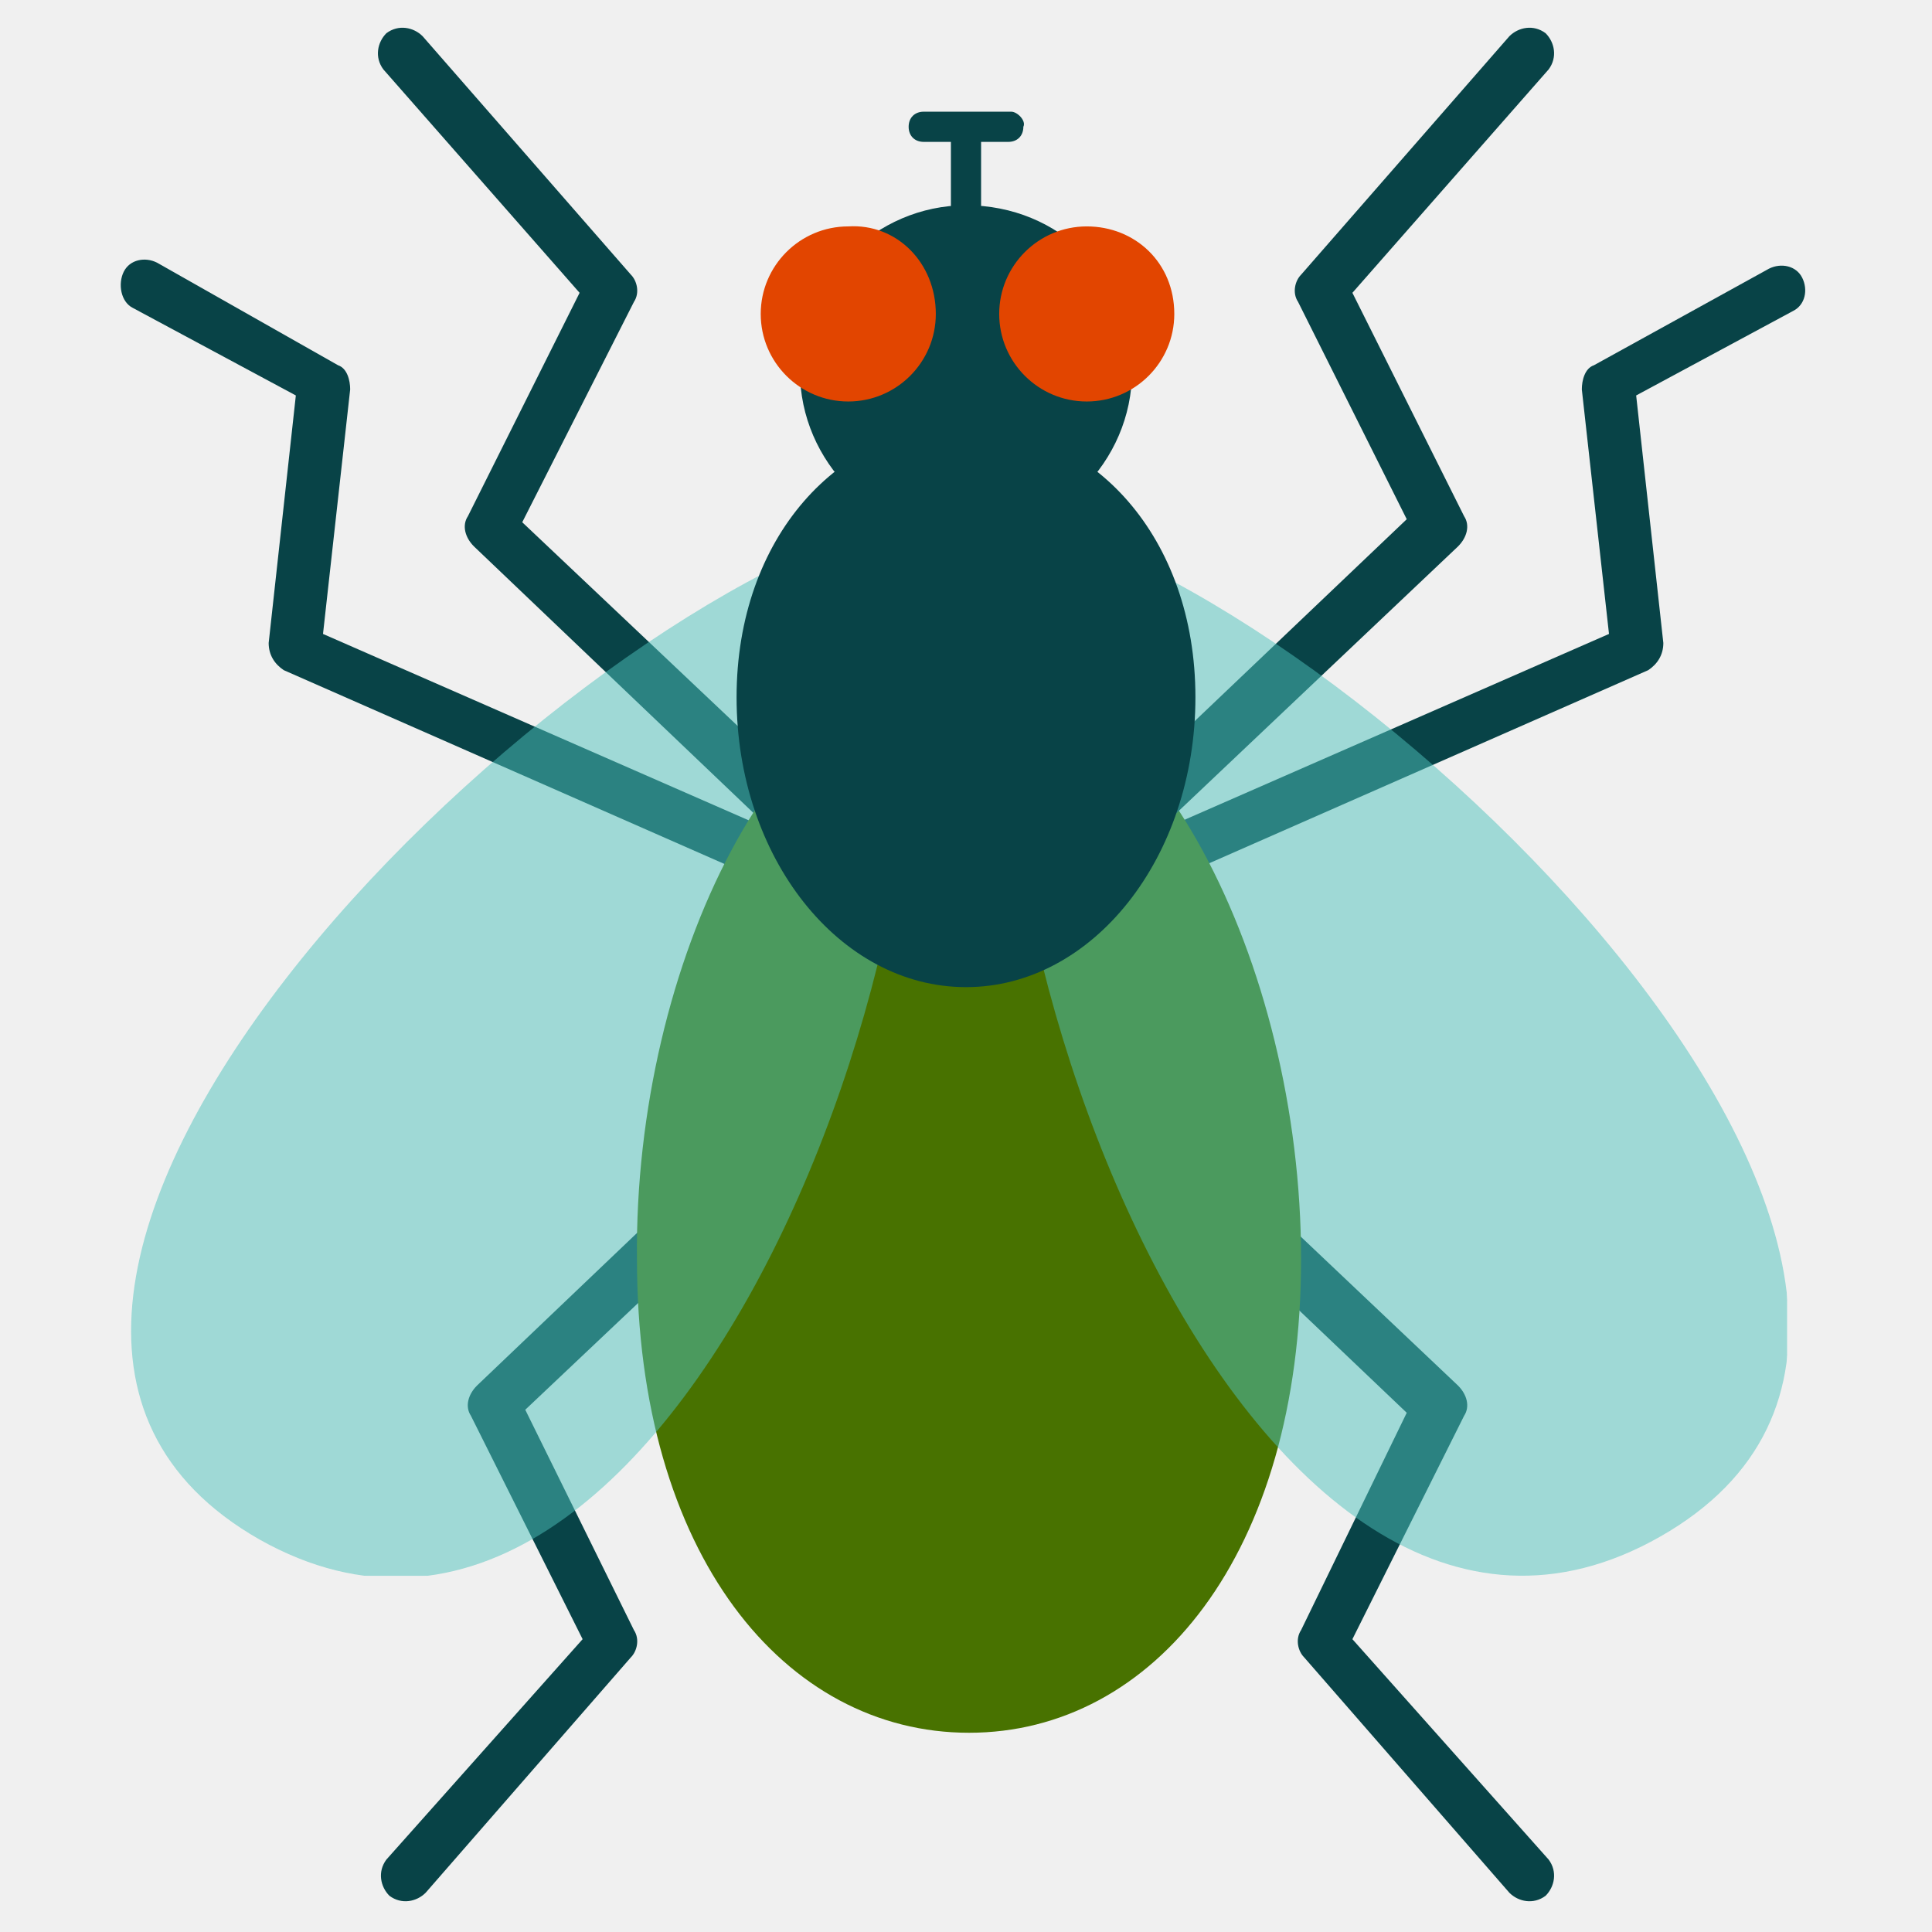
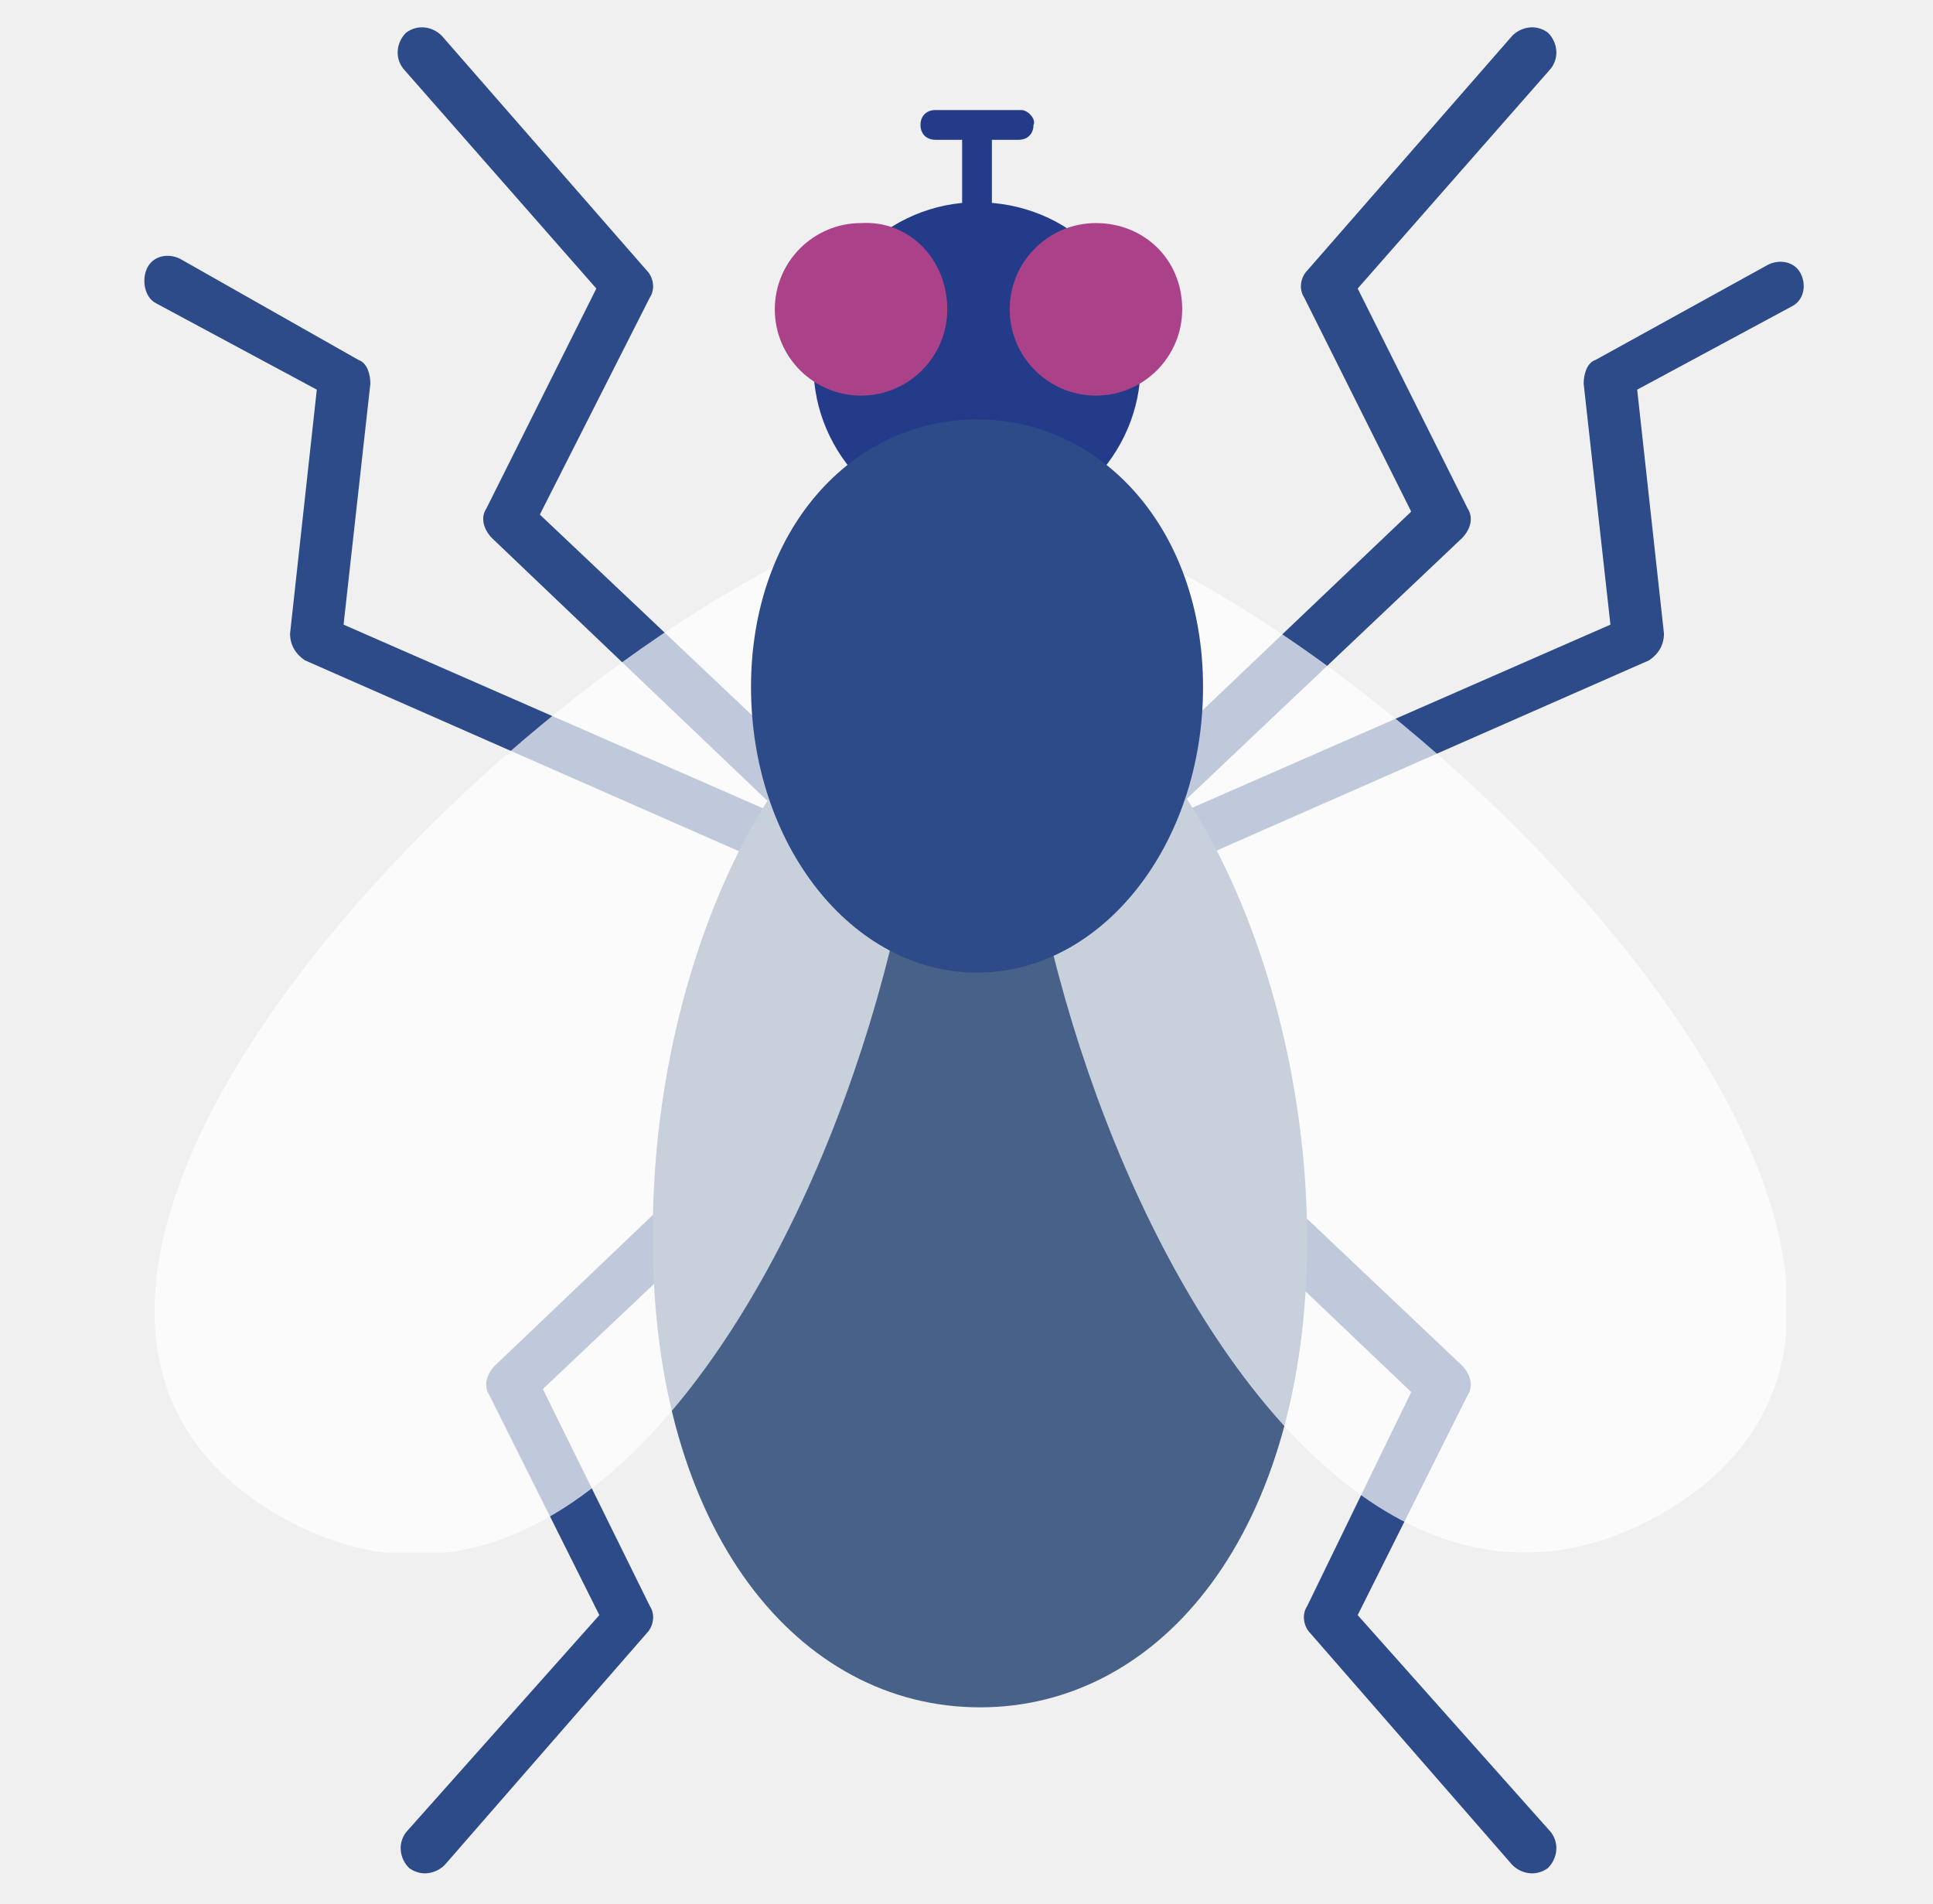
- <svg xmlns="http://www.w3.org/2000/svg" width="64" height="64" viewBox="0 0 64 64" fill="none">
-   <path d="M9.8 13.1L8.9 21.3C8.9 21.7 9.1 22 9.4 22.2L28.5 30.6C28.7 30.7 28.9 30.7 29.1 30.6C29.3 30.5 29.5 30.4 29.6 30.2C29.8 29.8 29.6 29.3 29.2 29.1L10.7 21L11.6 12.9C11.6 12.6 11.5 12.2 11.2 12.1L5.2 8.7C4.8 8.5 4.3 8.6 4.1 9C3.9 9.4 4 10 4.4 10.2L9.8 13.1Z" fill="#084347" />
-   <path d="M19.2 9.7L15.5 17.1C15.3 17.4 15.4 17.8 15.7 18.1L30.8 32.5C31 32.7 31.2 32.7 31.4 32.7C31.6 32.7 31.8 32.6 32 32.4C32.3 32.1 32.3 31.5 32 31.2L17.3 17.3L21 10C21.2 9.7 21.1 9.3 20.9 9.1L14 1.2C13.7 0.9 13.2 0.8 12.8 1.1C12.5 1.4 12.4 1.9 12.7 2.3L19.2 9.7Z" fill="#084347" />
-   <path d="M19.3 54.3L15.6 46.9C15.4 46.6 15.5 46.2 15.8 45.9L30.9 31.5C31.1 31.3 31.3 31.3 31.5 31.3C31.7 31.3 31.9 31.4 32.1 31.6C32.4 31.9 32.4 32.5 32.1 32.8L17.4 46.7L21 54C21.2 54.3 21.1 54.7 20.9 54.9L14.1 62.7C13.8 63 13.3 63.1 12.9 62.8C12.6 62.5 12.5 62 12.8 61.6L19.3 54.3Z" fill="#084347" />
-   <path d="M44.8 54.3L48.5 46.9C48.7 46.6 48.6 46.2 48.3 45.9L33.2 31.6C33 31.4 32.8 31.4 32.6 31.4C32.4 31.4 32.2 31.5 32 31.7C31.7 32 31.7 32.6 32 32.9L46.6 46.8L43.1 54C42.9 54.3 43 54.7 43.2 54.9L50 62.7C50.3 63 50.8 63.1 51.2 62.8C51.5 62.5 51.6 62 51.3 61.6L44.8 54.3Z" fill="#084347" />
-   <path d="M54.2 13.1L55.1 21.3C55.1 21.7 54.9 22 54.6 22.2L35.5 30.6C35.3 30.7 35.1 30.7 34.9 30.6C34.7 30.5 34.5 30.4 34.4 30.2C34.2 29.8 34.4 29.3 34.8 29.1L53.3 21L52.4 12.9C52.4 12.6 52.5 12.2 52.8 12.1L58.6 8.9C59 8.7 59.5 8.8 59.7 9.2C59.9 9.6 59.8 10.1 59.4 10.3L54.2 13.1Z" fill="#084347" />
-   <path d="M43.1 41.7C43.1 51.5 38.2 57.4 32.1 57.4C26 57.4 21.1 51.5 21.1 41.7C21 31.9 25.9 22 32 22C38.1 22 43.1 31.9 43.1 41.7Z" fill="#487200" />
-   <path d="M37.5 12.3C37.5 15.3 35 17.8 32 17.8C29 17.8 26.5 15.3 26.5 12.3C26.5 9.3 29 6.8 32 6.8C35.1 6.8 37.5 9.2 37.5 12.3Z" fill="#084347" />
-   <path d="M44.8 9.7L48.5 17.1C48.7 17.4 48.6 17.8 48.3 18.1L33.2 32.4C33 32.6 32.8 32.6 32.6 32.6C32.4 32.6 32.2 32.5 32 32.3C31.7 32 31.7 31.4 32 31.1L46.6 17.2L43 10C42.8 9.7 42.9 9.3 43.1 9.1L50 1.2C50.3 0.9 50.8 0.8 51.2 1.1C51.5 1.4 51.6 1.9 51.3 2.3L44.8 9.7Z" fill="#084347" />
-   <g opacity="0.5">
-     <mask id="mask0_181_10560" style="mask-type:luminance" maskUnits="userSpaceOnUse" x="33" y="17" width="27" height="36">
-       <path d="M59.2 17.2H33.2V52.2H59.2V17.2Z" fill="white" />
+ <svg xmlns="http://www.w3.org/2000/svg" width="65" height="64" viewBox="0 0 65 64" fill="none">
+   <path d="M10.653 13.1L9.754 21.3C9.754 21.7 9.954 22 10.254 22.2L29.354 30.6C29.553 30.7 29.753 30.7 29.953 30.6C30.154 30.5 30.354 30.4 30.453 30.2C30.654 29.8 30.453 29.3 30.053 29.1L11.553 21L12.454 12.9C12.454 12.6 12.354 12.2 12.053 12.1L6.054 8.7C5.654 8.5 5.154 8.6 4.954 9C4.754 9.4 4.854 10 5.254 10.2L10.653 13.1Z" fill="#2D4B89" />
+   <path d="M20.053 9.7L16.353 17.1C16.153 17.4 16.253 17.8 16.553 18.1L31.653 32.5C31.853 32.7 32.053 32.7 32.253 32.7C32.453 32.7 32.653 32.6 32.853 32.4C33.153 32.1 33.153 31.5 32.853 31.2L18.153 17.3L21.853 10C22.053 9.7 21.953 9.3 21.753 9.1L14.853 1.2C14.553 0.9 14.053 0.8 13.653 1.1C13.353 1.4 13.253 1.9 13.553 2.3L20.053 9.7Z" fill="#2D4B89" />
+   <path d="M20.154 54.3L16.454 46.9C16.254 46.6 16.354 46.2 16.654 45.9L31.754 31.5C31.954 31.3 32.154 31.3 32.354 31.3C32.554 31.3 32.754 31.4 32.954 31.6C33.254 31.9 33.254 32.5 32.954 32.8L18.254 46.7L21.854 54C22.054 54.3 21.954 54.7 21.754 54.9L14.954 62.7C14.654 63 14.154 63.1 13.754 62.8C13.454 62.5 13.354 62 13.654 61.6L20.154 54.3Z" fill="#2D4B89" />
+   <path d="M45.654 54.3L49.354 46.9C49.554 46.6 49.454 46.2 49.154 45.9L34.054 31.6C33.854 31.4 33.654 31.4 33.454 31.4C33.254 31.4 33.054 31.5 32.854 31.7C32.554 32 32.554 32.6 32.854 32.9L47.454 46.8L43.954 54C43.754 54.3 43.854 54.7 44.054 54.9L50.854 62.7C51.154 63 51.654 63.1 52.054 62.8C52.354 62.5 52.454 62 52.154 61.6L45.654 54.3Z" fill="#2D4B89" />
+   <path d="M55.053 13.1L55.953 21.3C55.953 21.7 55.753 22 55.453 22.2L36.353 30.6C36.153 30.7 35.953 30.7 35.753 30.6C35.553 30.5 35.353 30.4 35.253 30.2C35.053 29.8 35.253 29.3 35.653 29.1L54.153 21L53.253 12.9C53.253 12.6 53.353 12.2 53.653 12.1L59.453 8.9C59.853 8.7 60.353 8.8 60.553 9.2C60.753 9.6 60.653 10.1 60.253 10.3L55.053 13.1Z" fill="#2D4B89" />
+   <path d="M43.954 41.7C43.954 51.5 39.054 57.4 32.954 57.4C26.854 57.4 21.954 51.5 21.954 41.7C21.854 31.9 26.754 22 32.854 22C38.954 22 43.954 31.9 43.954 41.7Z" fill="#486189" />
+   <path d="M38.353 12.3C38.353 15.3 35.853 17.8 32.853 17.8C29.854 17.8 27.354 15.3 27.354 12.3C27.354 9.3 29.854 6.8 32.853 6.8C35.953 6.8 38.353 9.2 38.353 12.3Z" fill="#233B89" />
+   <path d="M45.654 9.7L49.354 17.1C49.554 17.4 49.454 17.8 49.154 18.1L34.054 32.4C33.854 32.6 33.654 32.6 33.454 32.6C33.254 32.6 33.054 32.5 32.854 32.3C32.554 32 32.554 31.4 32.854 31.1L47.454 17.2L43.854 10C43.654 9.7 43.754 9.3 43.954 9.1L50.854 1.2C51.154 0.9 51.654 0.8 52.054 1.1C52.354 1.4 52.454 1.9 52.154 2.3L45.654 9.7Z" fill="#2D4B89" />
+   <g opacity="0.7">
+     <mask id="mask0_245_13012" style="mask-type:luminance" maskUnits="userSpaceOnUse" x="34" y="17" width="27" height="36">
+       <path d="M60.054 17.2H34.054V52.2H60.054V17.2Z" fill="white" />
    </mask>
-     <g mask="url(#mask0_181_10560)">
-       <path d="M33.9 17.2C30.5 29.3 41.3 58.7 55 50.9C68.7 43.1 46 20.4 33.9 17.2Z" fill="#4DC1BB" />
+     <g mask="url(#mask0_245_13012)">
+       <path d="M34.754 17.2C31.354 29.3 42.154 58.7 55.854 50.9C69.554 43.1 46.854 20.4 34.754 17.2Z" fill="white" />
    </g>
  </g>
-   <g opacity="0.5">
-     <mask id="mask1_181_10560" style="mask-type:luminance" maskUnits="userSpaceOnUse" x="4" y="17" width="27" height="36">
-       <path d="M30.3 17.2H4.3V52.2H30.3V17.2Z" fill="white" />
+   <g opacity="0.7">
+     <mask id="mask1_245_13012" style="mask-type:luminance" maskUnits="userSpaceOnUse" x="5" y="17" width="27" height="36">
+       <path d="M31.153 17.2H5.153V52.2H31.153V17.2Z" fill="white" />
    </mask>
-     <g mask="url(#mask1_181_10560)">
-       <path d="M29.7 17.2C33.1 29.3 22.3 58.7 8.6 51C-5.1 43.2 17.6 20.5 29.7 17.2Z" fill="#4DC1BB" />
+     <g mask="url(#mask1_245_13012)">
+       <path d="M30.553 17.2C33.953 29.3 23.154 58.7 9.454 51C-4.246 43.2 18.453 20.5 30.553 17.2Z" fill="white" />
    </g>
  </g>
-   <path d="M39.6 23.1C39.6 28.4 36.2 32.7 32 32.7C27.8 32.7 24.4 28.4 24.4 23.1C24.4 17.8 27.8 14.1 32 14.1C36.2 14.1 39.6 17.8 39.6 23.1Z" fill="#084347" />
-   <path d="M31 10.4C31 12 29.7 13.3 28.1 13.3C26.5 13.3 25.2 12 25.2 10.4C25.2 8.8 26.5 7.5 28.1 7.5C29.7 7.4 31 8.7 31 10.4Z" fill="#E24500" />
-   <path d="M38.9 10.4C38.9 12 37.6 13.3 36 13.3C34.4 13.3 33.1 12 33.1 10.4C33.1 8.8 34.4 7.5 36 7.5C37.6 7.5 38.9 8.7 38.9 10.4Z" fill="#E24500" />
-   <path d="M33.5 3.7H30.6C30.3 3.7 30.1 3.9 30.1 4.2C30.1 4.5 30.3 4.7 30.6 4.7H31.5V9.9C31.5 10.2 31.7 10.4 32 10.4C32.3 10.4 32.5 10.2 32.5 9.9V4.7H33.4C33.7 4.7 33.9 4.5 33.9 4.2C34 4 33.7 3.7 33.5 3.7Z" fill="#084347" />
+   <path d="M40.454 23.1C40.454 28.4 37.054 32.7 32.854 32.7C28.654 32.7 25.254 28.4 25.254 23.1C25.254 17.8 28.654 14.1 32.854 14.1C37.054 14.1 40.454 17.8 40.454 23.1Z" fill="#2D4B89" />
+   <path d="M31.854 10.4C31.854 12 30.554 13.3 28.954 13.3C27.354 13.3 26.054 12 26.054 10.4C26.054 8.8 27.354 7.5 28.954 7.5C30.554 7.4 31.854 8.7 31.854 10.4Z" fill="#AB4189" />
+   <path d="M39.753 10.4C39.753 12 38.453 13.3 36.853 13.3C35.253 13.3 33.953 12 33.953 10.4C33.953 8.8 35.253 7.5 36.853 7.5C38.453 7.5 39.753 8.7 39.753 10.4Z" fill="#AB4189" />
+   <path d="M34.353 3.7H31.453C31.153 3.7 30.953 3.9 30.953 4.2C30.953 4.5 31.153 4.7 31.453 4.7H32.353V9.9C32.353 10.2 32.553 10.4 32.853 10.4C33.153 10.4 33.353 10.2 33.353 9.9V4.7H34.253C34.553 4.7 34.753 4.5 34.753 4.2C34.853 4 34.553 3.7 34.353 3.7Z" fill="#233B89" />
</svg>
